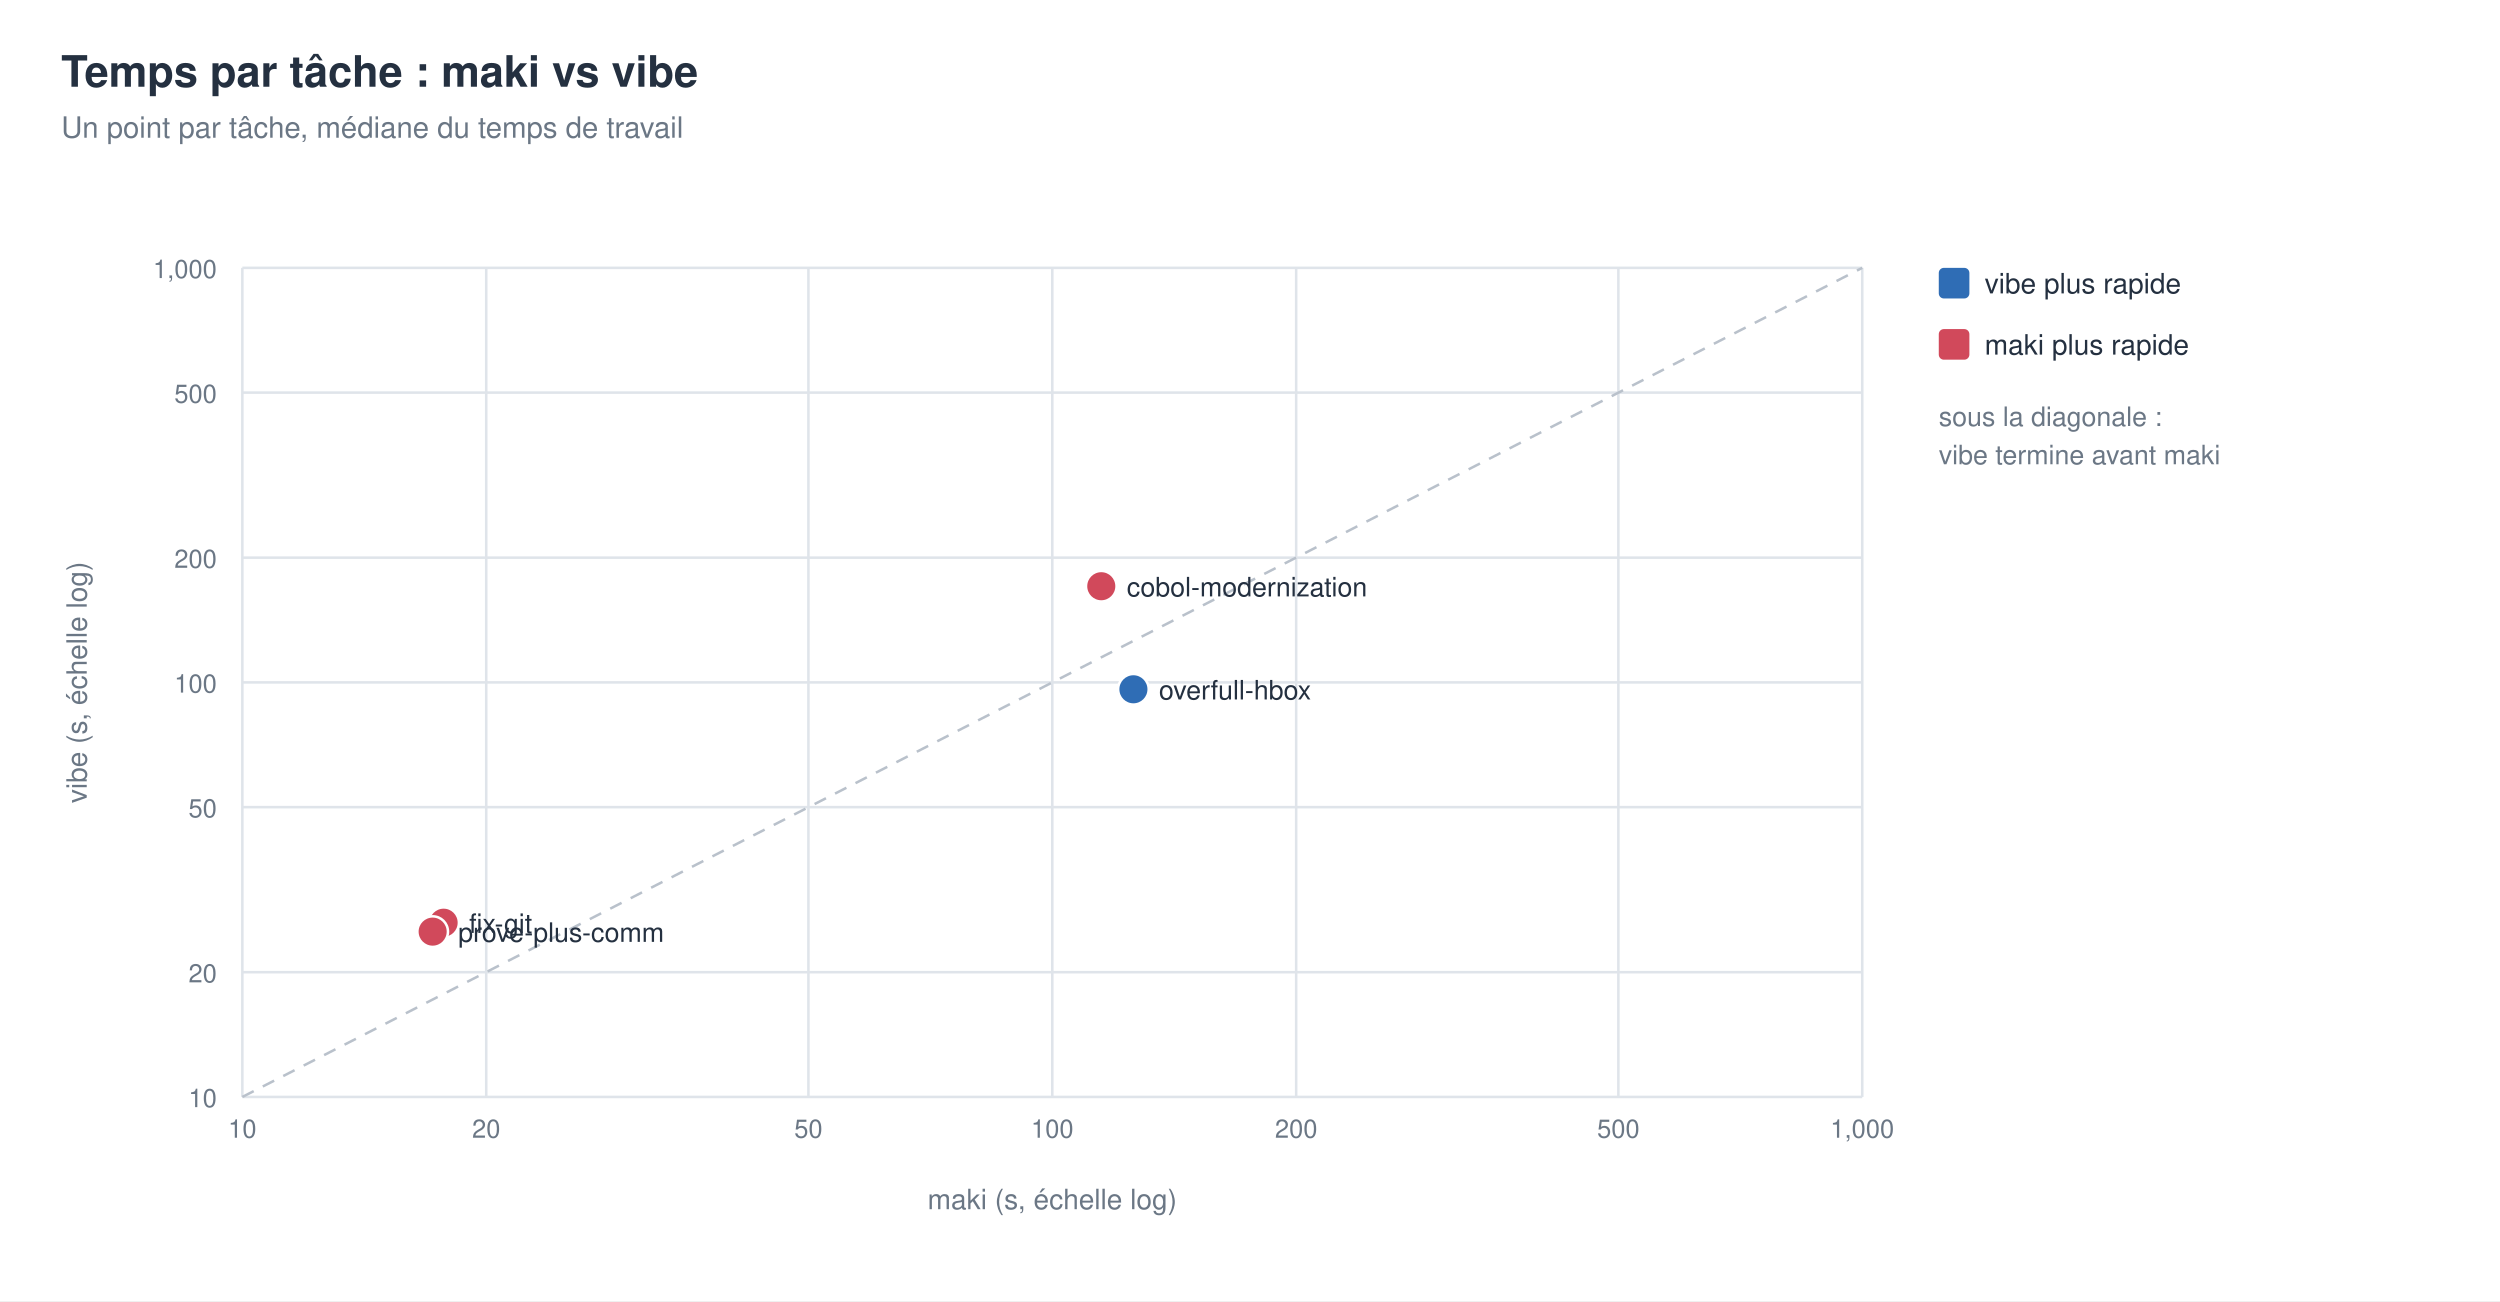
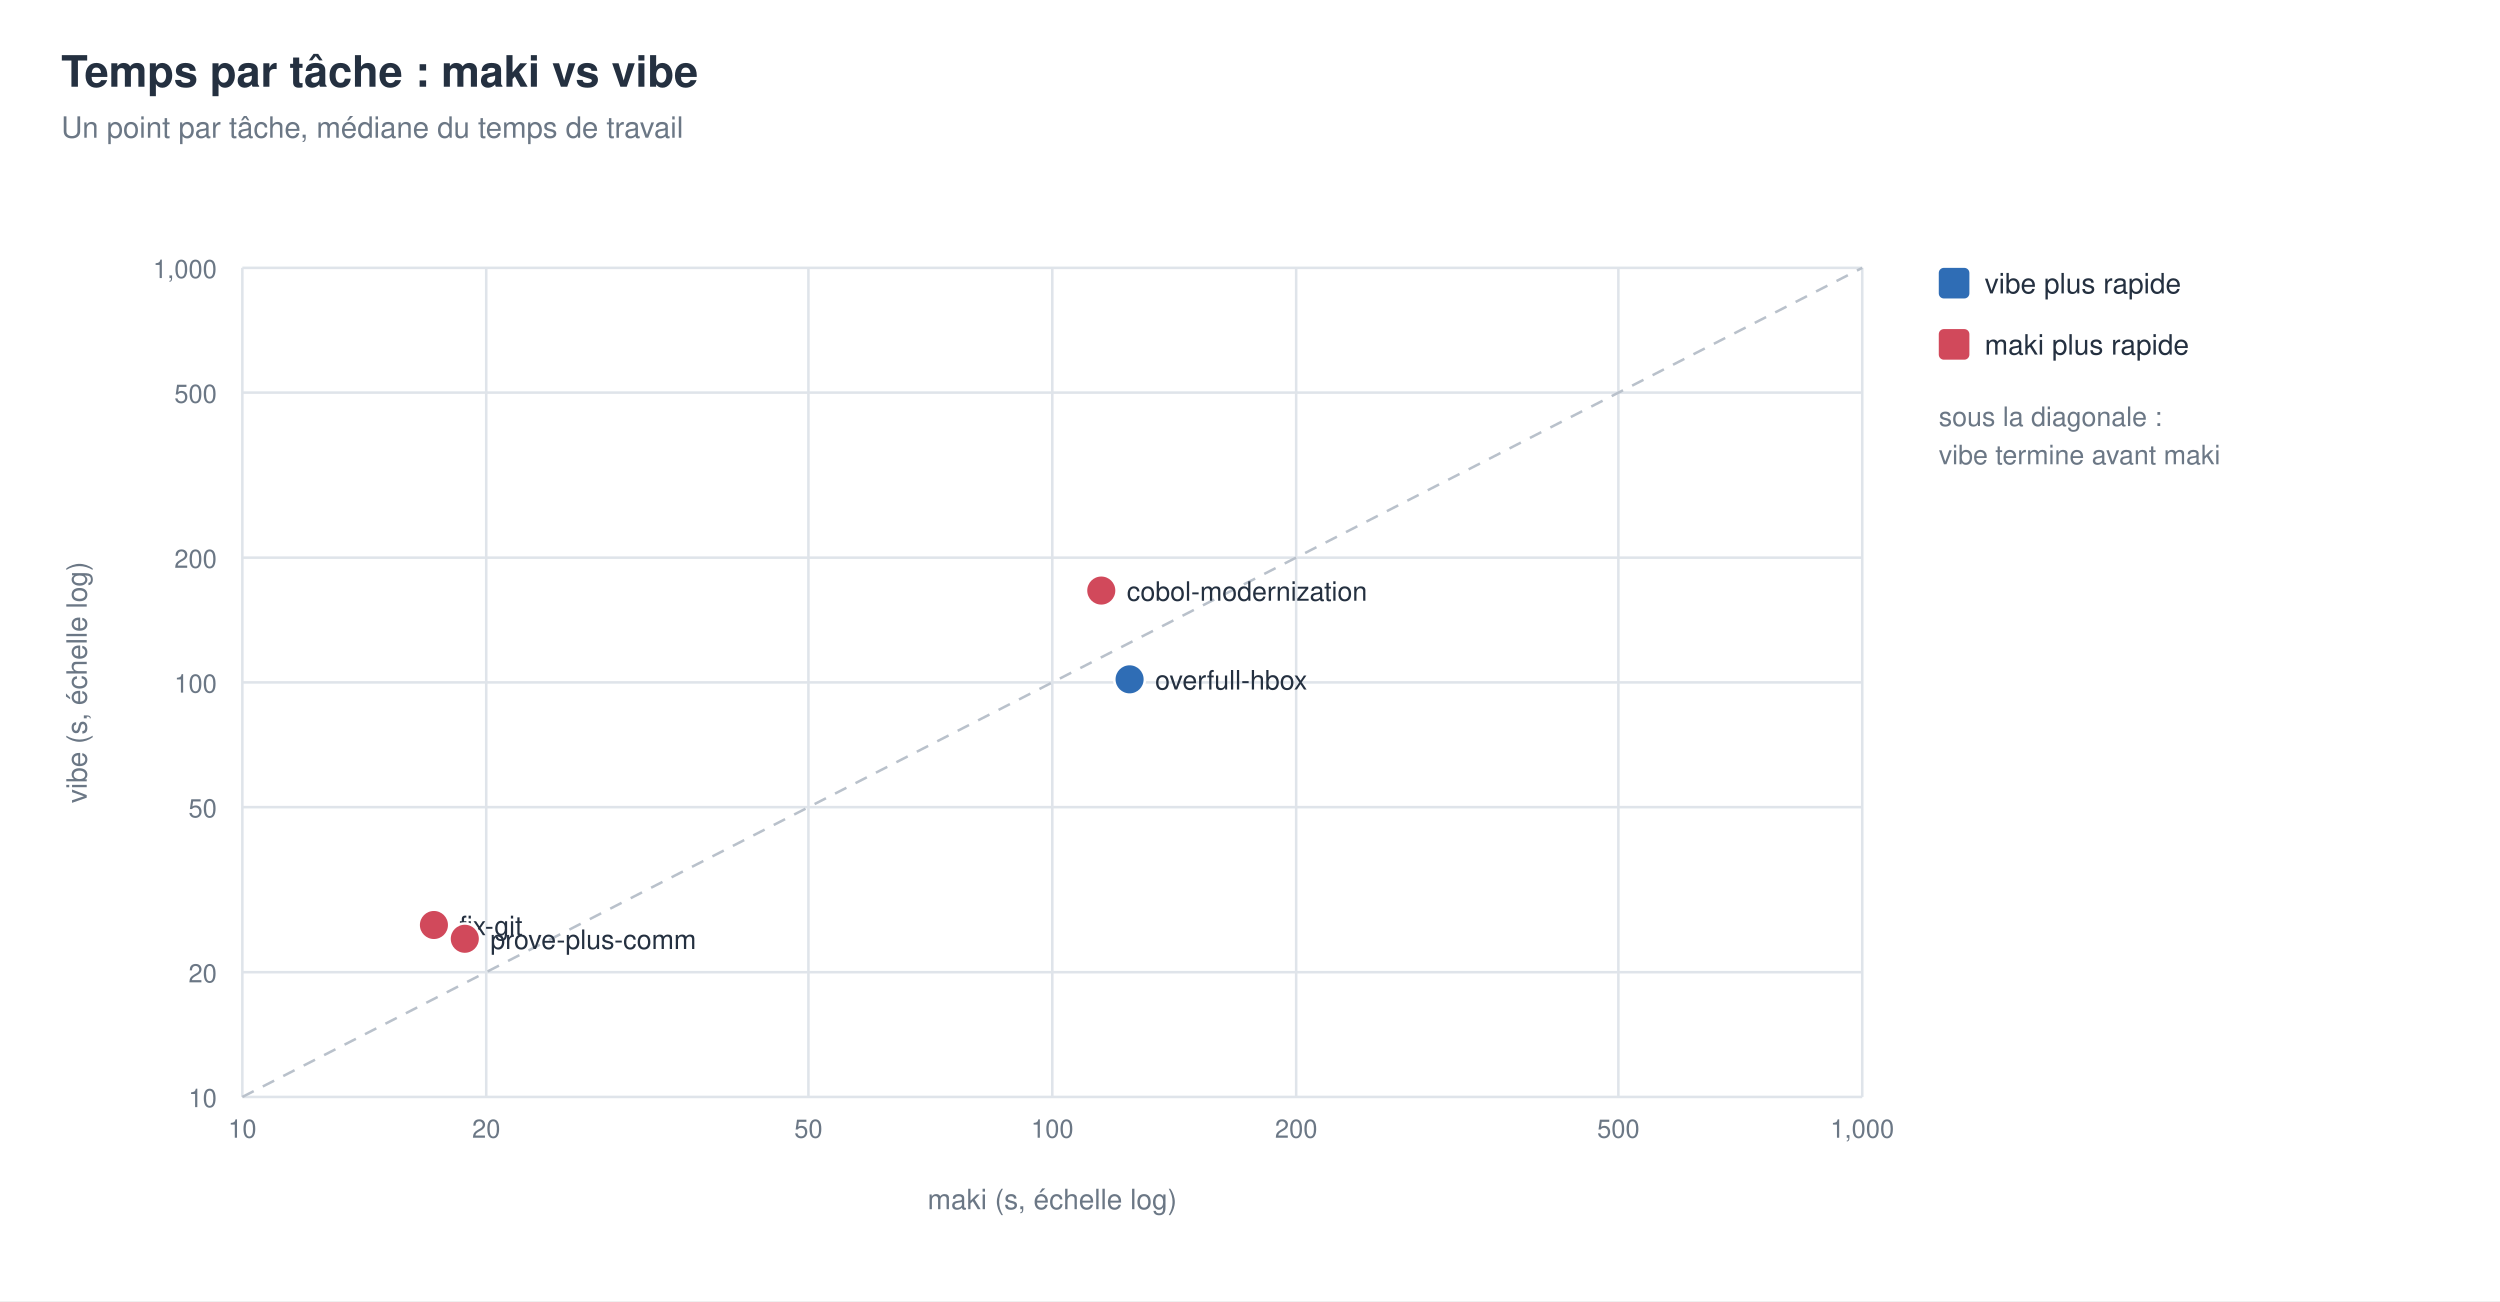
<svg xmlns="http://www.w3.org/2000/svg" width="980" height="510" viewBox="0 0 980 510" font-family="Helvetica, Arial, sans-serif">
  <rect width="980" height="510" fill="#ffffff" />
  <text x="24.0" y="34.0" font-size="17" fill="#243040" text-anchor="start" font-weight="bold">Temps par tâche : maki vs vibe</text>
  <text x="24.0" y="54.0" font-size="11.5" fill="#6b7785" text-anchor="start">Un point par tâche, médiane du temps de travail</text>
  <line x1="95.0" y1="105.0" x2="95.0" y2="430.0" stroke="#dfe4ea" stroke-width="1" opacity="1.0" />
  <text x="95.0" y="446.0" font-size="10" fill="#6b7785" text-anchor="middle">10</text>
  <line x1="190.6" y1="105.0" x2="190.6" y2="430.0" stroke="#dfe4ea" stroke-width="1" opacity="1.0" />
  <text x="190.6" y="446.0" font-size="10" fill="#6b7785" text-anchor="middle">20</text>
  <line x1="316.9" y1="105.0" x2="316.9" y2="430.0" stroke="#dfe4ea" stroke-width="1" opacity="1.0" />
  <text x="316.9" y="446.0" font-size="10" fill="#6b7785" text-anchor="middle">50</text>
  <line x1="412.5" y1="105.0" x2="412.5" y2="430.0" stroke="#dfe4ea" stroke-width="1" opacity="1.0" />
  <text x="412.5" y="446.0" font-size="10" fill="#6b7785" text-anchor="middle">100</text>
  <line x1="508.1" y1="105.0" x2="508.1" y2="430.0" stroke="#dfe4ea" stroke-width="1" opacity="1.0" />
  <text x="508.1" y="446.0" font-size="10" fill="#6b7785" text-anchor="middle">200</text>
  <line x1="634.4" y1="105.0" x2="634.4" y2="430.0" stroke="#dfe4ea" stroke-width="1" opacity="1.0" />
  <text x="634.4" y="446.0" font-size="10" fill="#6b7785" text-anchor="middle">500</text>
  <line x1="730.0" y1="105.0" x2="730.0" y2="430.0" stroke="#dfe4ea" stroke-width="1" opacity="1.0" />
  <text x="730.0" y="446.0" font-size="10" fill="#6b7785" text-anchor="middle">1,000</text>
  <line x1="95.0" y1="430.0" x2="730.0" y2="430.0" stroke="#dfe4ea" stroke-width="1" opacity="1.0" />
  <text x="85.0" y="434.0" font-size="10" fill="#6b7785" text-anchor="end">10</text>
  <line x1="95.0" y1="381.1" x2="730.0" y2="381.1" stroke="#dfe4ea" stroke-width="1" opacity="1.0" />
  <text x="85.0" y="385.1" font-size="10" fill="#6b7785" text-anchor="end">20</text>
  <line x1="95.0" y1="316.4" x2="730.0" y2="316.4" stroke="#dfe4ea" stroke-width="1" opacity="1.0" />
  <text x="85.0" y="320.4" font-size="10" fill="#6b7785" text-anchor="end">50</text>
  <line x1="95.0" y1="267.5" x2="730.0" y2="267.5" stroke="#dfe4ea" stroke-width="1" opacity="1.0" />
  <text x="85.0" y="271.5" font-size="10" fill="#6b7785" text-anchor="end">100</text>
  <line x1="95.0" y1="218.6" x2="730.0" y2="218.6" stroke="#dfe4ea" stroke-width="1" opacity="1.0" />
  <text x="85.0" y="222.6" font-size="10" fill="#6b7785" text-anchor="end">200</text>
  <line x1="95.0" y1="153.9" x2="730.0" y2="153.9" stroke="#dfe4ea" stroke-width="1" opacity="1.0" />
  <text x="85.0" y="157.9" font-size="10" fill="#6b7785" text-anchor="end">500</text>
  <line x1="95.0" y1="105.0" x2="730.0" y2="105.0" stroke="#dfe4ea" stroke-width="1" opacity="1.0" />
  <text x="85.0" y="109.0" font-size="10" fill="#6b7785" text-anchor="end">1,000</text>
  <line x1="95.0" y1="430.0" x2="730.0" y2="105.0" stroke="#b9c1cb" stroke-width="1" opacity="1.0" stroke-dasharray="5 4" />
  <g>
-     <circle cx="173.9" cy="361.7" r="6" fill="#d1495b" stroke="#ffffff" stroke-width="1" />
+     <circle cx="170.1" cy="362.6" r="6" fill="#d1495b" stroke="#ffffff" stroke-width="1" />
  </g>
-   <text x="183.9" y="365.7" font-size="10.5" fill="#243040" text-anchor="start">fix-git</text>
+   <text x="180.1" y="366.6" font-size="10.5" fill="#243040" text-anchor="start">fix-git</text>
  <g>
-     <circle cx="169.6" cy="365.2" r="6" fill="#d1495b" stroke="#ffffff" stroke-width="1" />
+     <circle cx="182.2" cy="368.0" r="6" fill="#d1495b" stroke="#ffffff" stroke-width="1" />
  </g>
-   <text x="179.6" y="369.2" font-size="10.5" fill="#243040" text-anchor="start">prove-plus-comm</text>
+   <text x="192.2" y="372.0" font-size="10.5" fill="#243040" text-anchor="start">prove-plus-comm</text>
  <g>
-     <circle cx="431.7" cy="229.8" r="6" fill="#d1495b" stroke="#ffffff" stroke-width="1" />
+     <circle cx="431.7" cy="231.5" r="6" fill="#d1495b" stroke="#ffffff" stroke-width="1" />
  </g>
-   <text x="441.7" y="233.8" font-size="10.5" fill="#243040" text-anchor="start">cobol-modernization</text>
+   <text x="441.7" y="235.5" font-size="10.5" fill="#243040" text-anchor="start">cobol-modernization</text>
  <g>
-     <circle cx="444.3" cy="270.2" r="6" fill="#2f6db5" stroke="#ffffff" stroke-width="1" />
+     <circle cx="442.8" cy="266.3" r="6" fill="#2f6db5" stroke="#ffffff" stroke-width="1" />
  </g>
-   <text x="454.3" y="274.2" font-size="10.5" fill="#243040" text-anchor="start">overfull-hbox</text>
+   <text x="452.8" y="270.3" font-size="10.5" fill="#243040" text-anchor="start">overfull-hbox</text>
  <text x="412.5" y="474.0" font-size="11" fill="#6b7785" text-anchor="middle">maki (s, échelle log)</text>
  <text x="34.0" y="267.5" font-size="11" fill="#6b7785" text-anchor="middle" transform="rotate(-90 34.0 267.5)">vibe (s, échelle log)</text>
  <rect x="760.0" y="105.0" width="12.0" height="12.0" rx="2" fill="#2f6db5" opacity="1.0" />
  <text x="778.0" y="115.0" font-size="11" fill="#243040" text-anchor="start">vibe plus rapide</text>
  <rect x="760.0" y="129.0" width="12.0" height="12.0" rx="2" fill="#d1495b" opacity="1.0" />
  <text x="778.0" y="139.0" font-size="11" fill="#243040" text-anchor="start">maki plus rapide</text>
  <text x="760.0" y="167.0" font-size="10.5" fill="#6b7785" text-anchor="start">sous la diagonale :</text>
  <text x="760.0" y="182.0" font-size="10.5" fill="#6b7785" text-anchor="start">vibe termine avant maki</text>
</svg>
